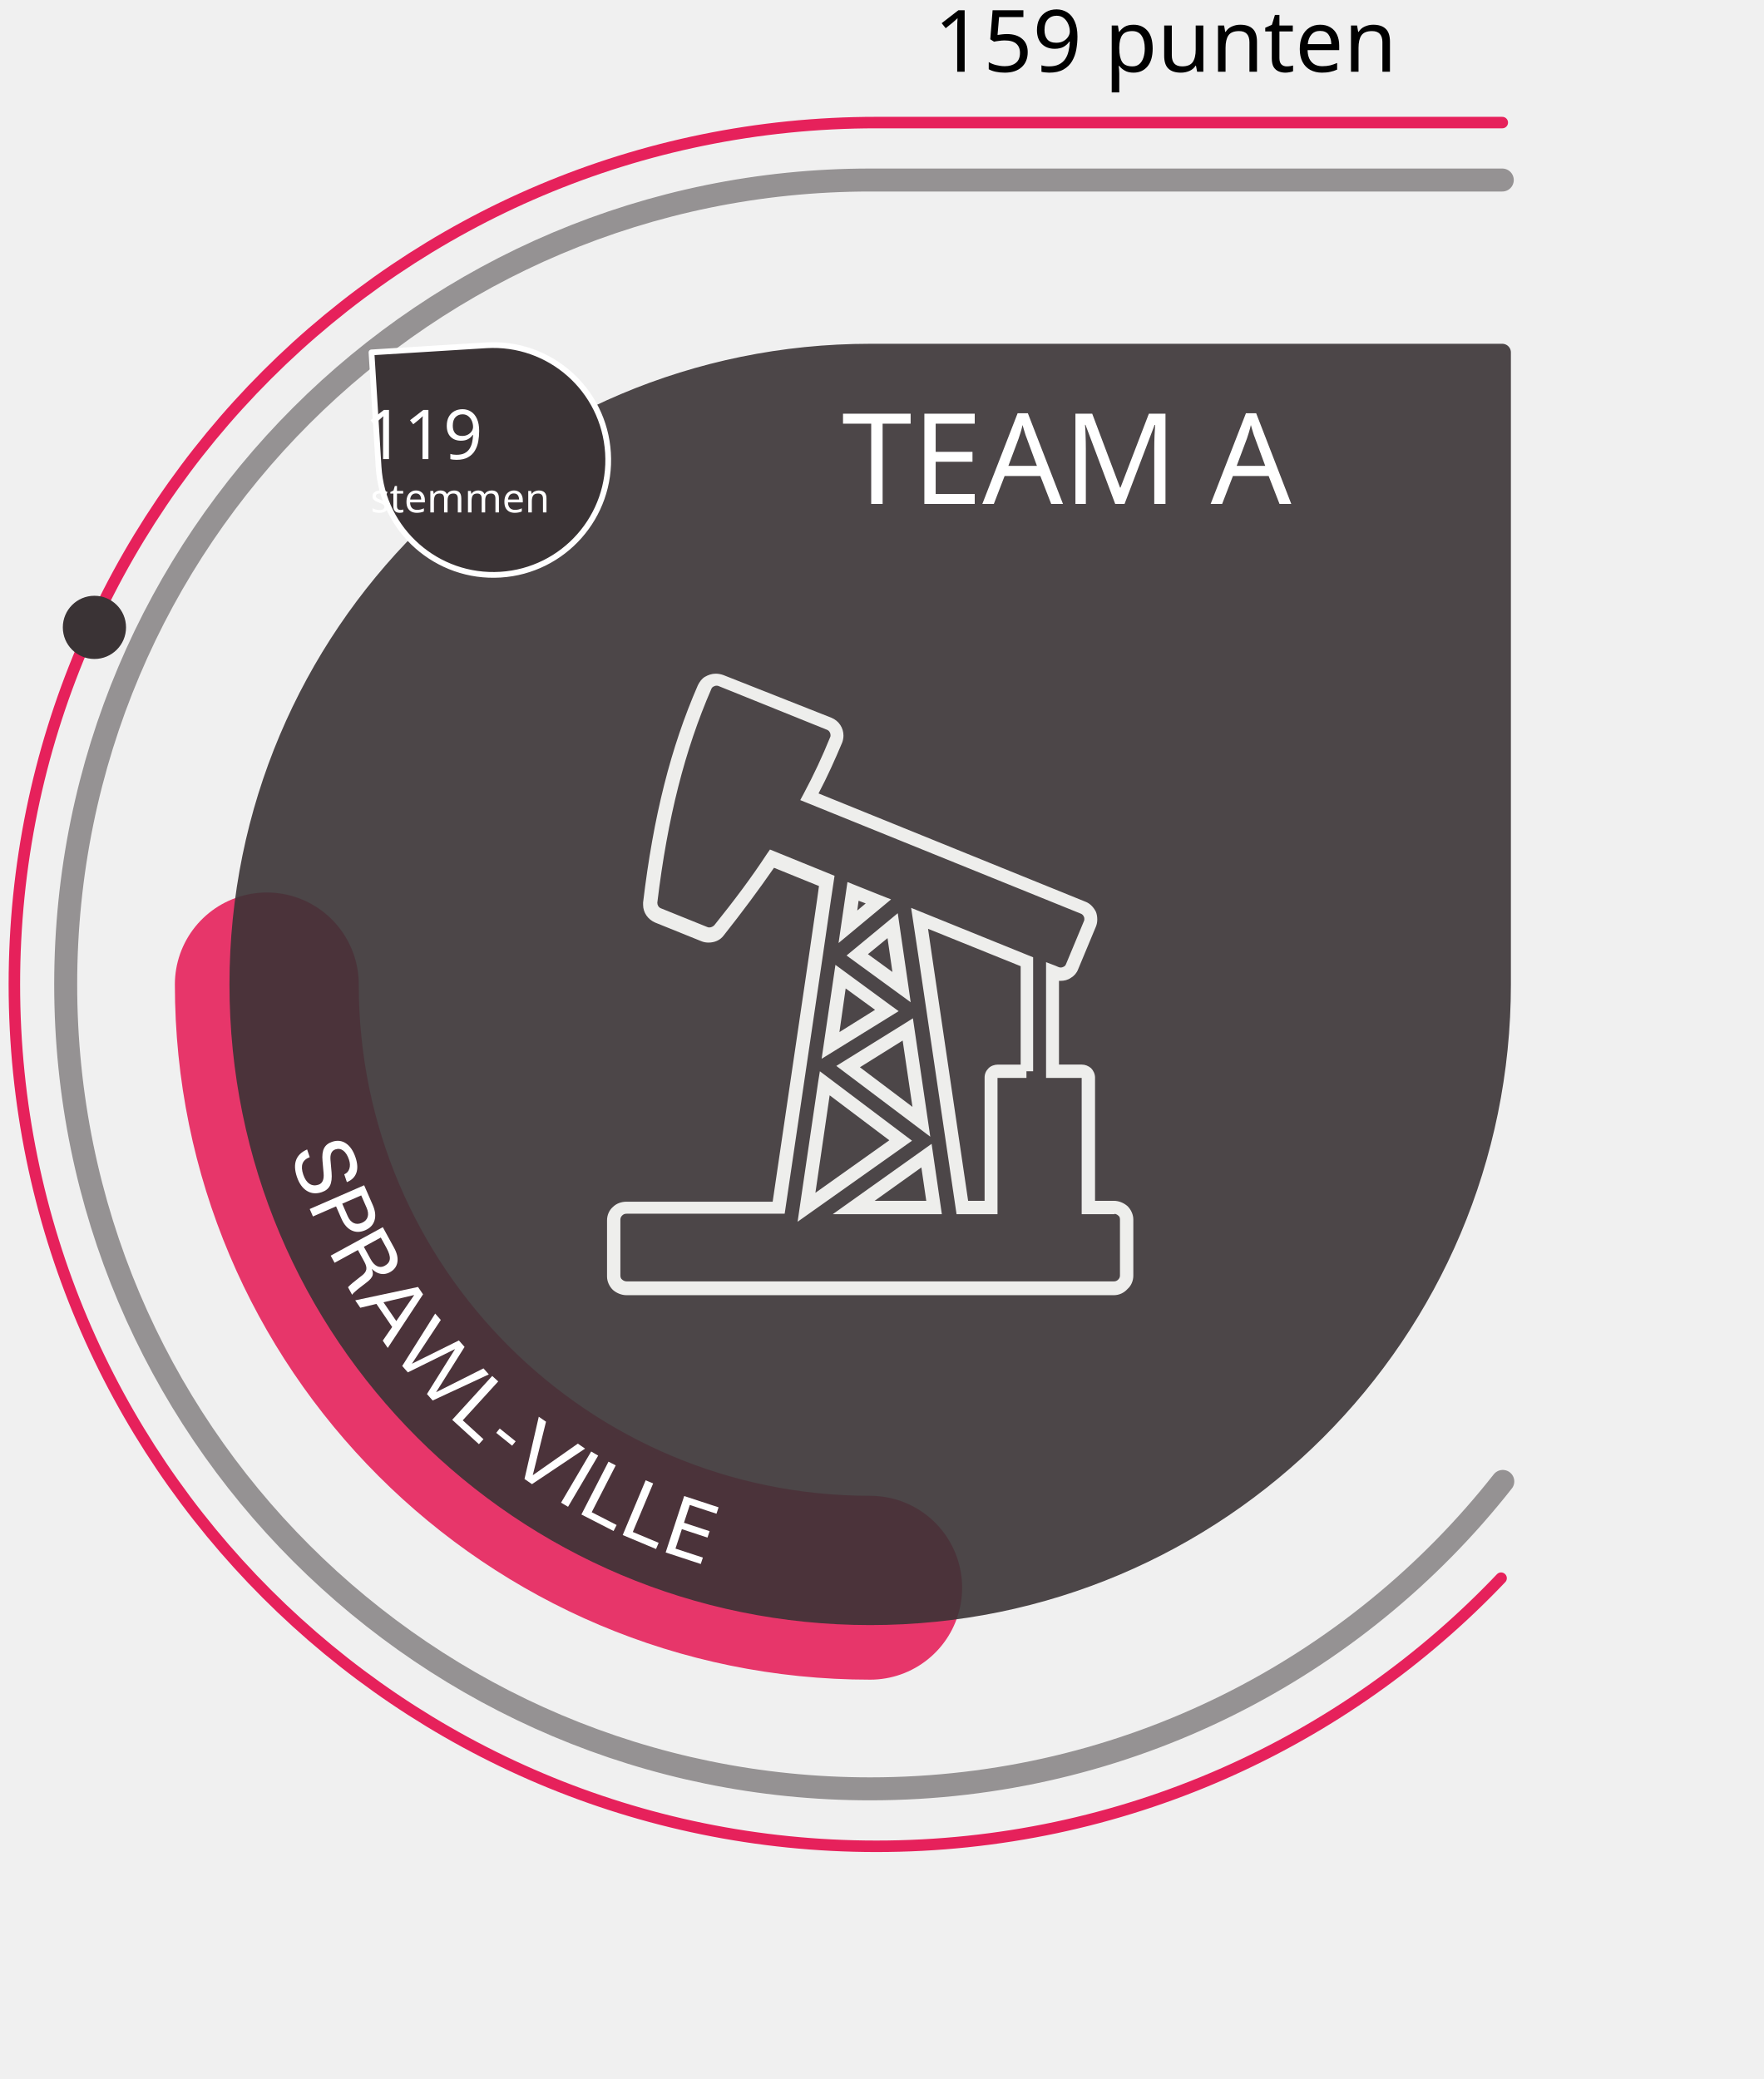
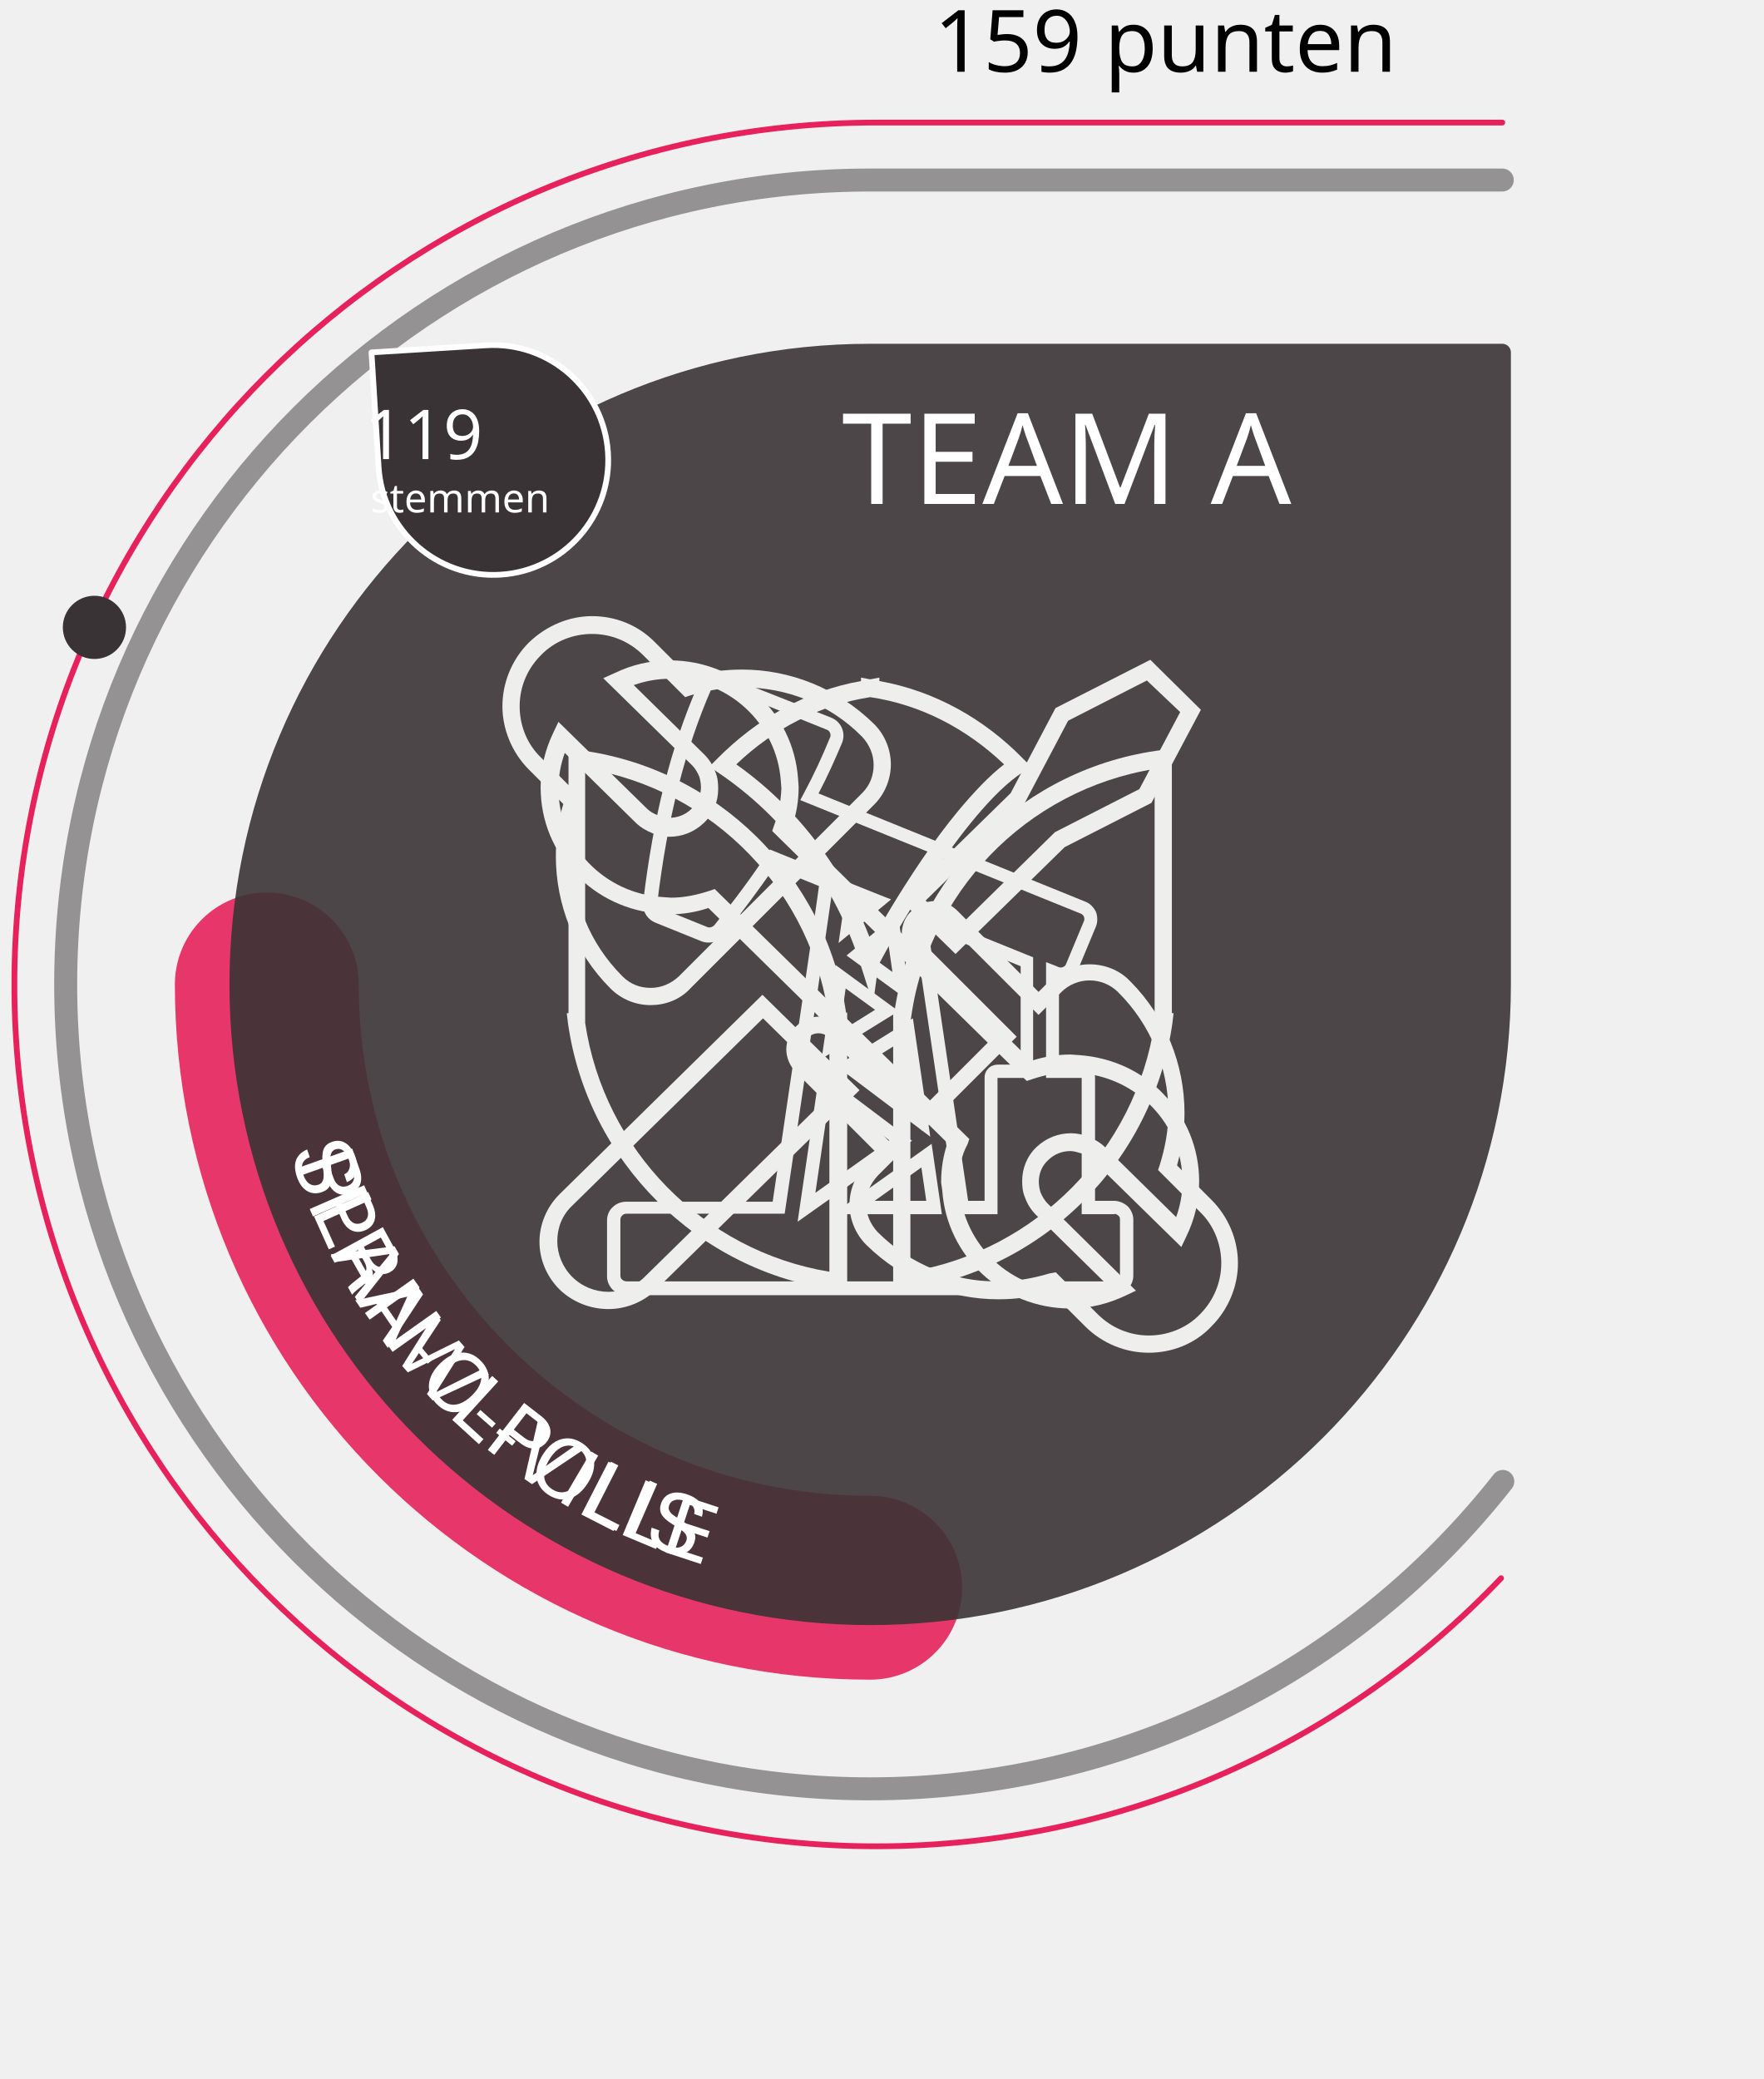
<svg xmlns="http://www.w3.org/2000/svg" version="1.1" width="306.932" height="361.833" viewBox="0 0 306.932 361.833" id="svg2">
-   <defs id="defs4" />
+   <defs id="defs4">
+     <path d="m 135,742.362 c 0,57.99 47.01,105 105,105" id="path3772-4" style="opacity:0.9;color:#000000;fill:none;stroke:#e6215b;stroke-width:32;stroke-linecap:round;stroke-linejoin:round;stroke-miterlimit:4;stroke-opacity:1;stroke-dasharray:none;marker:none;visibility:visible;display:inline;overflow:visible;enable-background:accumulate" />
+   </defs>
  <g transform="translate(-88.56777,-571.0296)" id="layer1">
    <path d="m 350,602.362 c -46.667,0 -63.333,-2e-5 -110,-2e-5 C 162.68,602.362 100,665.042 100,742.362 c 0,77.32 62.68,140 140,140 44.671,0 84.456,-20.922 110.089,-53.501" id="path4146" style="opacity:0.5;color:#000000;fill:none;stroke:#3a3335;stroke-width:4;stroke-linecap:round;stroke-linejoin:round;stroke-miterlimit:4;stroke-opacity:1;stroke-dasharray:none;marker:none;visibility:visible;display:inline;overflow:visible;enable-background:accumulate" />
-     <path d="m 349.793,845.701 c -27.328,28.743 -65.934,46.661 -108.725,46.661 -82.843,0 -150,-67.157 -150,-150 0,-82.843 67.157,-150 150,-150 L 350,592.362" id="path4148" style="color:#000000;fill:#000000;fill-opacity:0;stroke:#e6215b;stroke-width:2;stroke-linecap:round;stroke-linejoin:round;stroke-miterlimit:4;stroke-opacity:1;stroke-dasharray:none;marker:none;visibility:visible;display:inline;overflow:visible;enable-background:accumulate" />
+     <path d="m 349.793,845.701 c -27.328,28.743 -65.934,46.661 -108.725,46.661 -82.843,0 -150,-67.157 -150,-150 0,-82.843 67.157,-150 150,-150 L 350,592.362" id="path4148" style="color:#000000;fill:#000000;fill-opacity:0;stroke:#e6215b;stroke-width:1;stroke-linecap:round;stroke-linejoin:round;stroke-miterlimit:4;stroke-opacity:1;stroke-dasharray:none;marker:none;visibility:visible;display:inline;overflow:visible;enable-background:accumulate" />
    <path d="m 135,742.362 c 0,57.99 47.01,105 105,105" id="path3772" style="opacity:0.9;color:#000000;fill:none;stroke:#e6215b;stroke-width:32;stroke-linecap:round;stroke-linejoin:round;stroke-miterlimit:4;stroke-opacity:1;stroke-dasharray:none;marker:none;visibility:visible;display:inline;overflow:visible;enable-background:accumulate" />
    <path d="m 350,742.362 c 0,60.751 -49.249,110 -110,110 -60.751,0 -110,-49.249 -110,-110 0,-60.751 49.249,-110 110,-110 32.379,0 80,0 110,0 0,30 0,81.628 0,110 z" id="path4143" style="opacity:0.9;color:#000000;fill:#3a3335;fill-opacity:1;fill-rule:nonzero;stroke:#3a3335;stroke-width:3;stroke-linecap:round;stroke-linejoin:round;stroke-miterlimit:4;stroke-opacity:1;stroke-dasharray:none;marker:none;visibility:visible;display:inline;overflow:visible;enable-background:accumulate" />
    <text x="341.907" y="658.732" id="text2994" xml:space="preserve" style="font-size:22px;font-style:normal;font-variant:normal;font-weight:normal;font-stretch:normal;text-indent:0;text-align:end;text-decoration:none;line-height:125%;letter-spacing:0px;word-spacing:0px;text-transform:none;direction:ltr;block-progression:tb;writing-mode:lr-tb;text-anchor:end;baseline-shift:baseline;color:#000000;fill:#ffffff;fill-opacity:1;fill-rule:nonzero;stroke:none;visibility:visible;display:inline;overflow:visible;enable-background:accumulate;font-family:Univers;-inkscape-font-specification:Univers">
      <tspan x="341.907" y="658.732" id="tspan2996">TEAM A</tspan>
    </text>
    <path d="m 265.438,1.487 a 5,5 0 1 1 -10,0 5,5 0 1 1 10,0 z" transform="translate(-155.4375,678.732)" id="path3766" style="color:#000000;fill:#3a3335;fill-opacity:1;fill-rule:nonzero;stroke:#3a3335;stroke-width:1;stroke-linecap:round;stroke-linejoin:round;stroke-miterlimit:4;stroke-opacity:1;stroke-dasharray:none;marker:none;visibility:visible;display:inline;overflow:visible;enable-background:accumulate" />
    <text x="351.166" y="583.518" id="text3768" xml:space="preserve" style="font-size:15px;font-style:normal;font-variant:normal;font-weight:normal;font-stretch:normal;text-indent:0;text-align:end;text-decoration:none;line-height:125%;letter-spacing:0px;word-spacing:0px;text-transform:none;direction:ltr;block-progression:tb;writing-mode:lr-tb;text-anchor:end;baseline-shift:baseline;color:#000000;fill:#000000;fill-opacity:1;fill-rule:nonzero;stroke:none;visibility:visible;display:inline;overflow:visible;enable-background:accumulate;font-family:Univers;-inkscape-font-specification:Univers">
      <tspan x="351.166" y="583.518" id="tspan3770">159 punten</tspan>
    </text>
    <g id="text3774" style="font-size:15px;font-style:normal;font-variant:normal;font-weight:normal;font-stretch:normal;text-indent:0;text-align:center;text-decoration:none;line-height:125%;letter-spacing:0px;word-spacing:0px;text-transform:none;direction:ltr;block-progression:tb;writing-mode:lr-tb;text-anchor:middle;baseline-shift:baseline;color:#000000;fill:#ffffff;fill-opacity:1;fill-rule:nonzero;stroke:none;visibility:visible;display:inline;overflow:visible;enable-background:accumulate;font-family:Univers;-inkscape-font-specification:Univers">
      <path d="m 148.476,775.408 0,0 c 0.44,-0.178 0.736,-0.501 0.888,-0.969 0.152,-0.468 0.131,-0.994 -0.064,-1.577 -0.246,-0.736 -0.576,-1.261 -0.989,-1.573 -0.413,-0.312 -0.872,-0.384 -1.377,-0.215 -0.333,0.112 -0.569,0.322 -0.708,0.631 -0.14,0.304 -0.188,0.714 -0.145,1.23 l 0.187,2.131 c 0.084,0.991 -0.007,1.758 -0.273,2.3 -0.268,0.538 -0.747,0.922 -1.437,1.153 -0.963,0.322 -1.828,0.245 -2.595,-0.233 -0.767,-0.477 -1.345,-1.297 -1.734,-2.459 -0.382,-1.144 -0.425,-2.113 -0.127,-2.908 0.298,-0.795 0.936,-1.407 1.915,-1.837 l 0,0 0.451,1.348 0,0 c -0.645,0.241 -1.06,0.609 -1.245,1.104 -0.185,0.494 -0.146,1.135 0.118,1.922 0.254,0.759 0.612,1.292 1.075,1.598 0.463,0.306 0.99,0.36 1.583,0.162 0.343,-0.115 0.587,-0.338 0.734,-0.67 0.148,-0.327 0.197,-0.774 0.147,-1.339 l -0.187,-2.131 c -0.086,-0.95 0.005,-1.685 0.273,-2.208 0.264,-0.521 0.736,-0.895 1.416,-1.122 0.884,-0.296 1.686,-0.201 2.404,0.285 0.718,0.486 1.27,1.303 1.654,2.451 0.352,1.051 0.399,1.943 0.142,2.675 -0.257,0.732 -0.807,1.27 -1.65,1.614 l 0,0 z" id="path3785" />
      <path d="m 142.465,781.45 9.471,-4.135 0,0 0.281,0.644 0,0 1.222,2.799 c 0.436,0.998 0.538,1.886 0.307,2.663 -0.231,0.777 -0.767,1.35 -1.608,1.717 -0.859,0.375 -1.657,0.385 -2.393,0.03 -0.736,-0.355 -1.322,-1.032 -1.757,-2.03 l -0.938,-2.148 0,0 -4.021,1.755 0,0 -0.281,-0.644 -0.284,-0.651 z m 5.66,-0.929 0,0 0.938,2.148 c 0.264,0.604 0.614,1.009 1.05,1.216 0.436,0.206 0.919,0.194 1.447,-0.036 0.519,-0.227 0.849,-0.569 0.99,-1.028 0.141,-0.458 0.079,-0.99 -0.184,-1.594 l -0.938,-2.148 0,0 z" id="path3787" />
      <path d="m 146.118,789.567 9.068,-4.957 0,0 0.337,0.617 0,0 1.637,2.995 c 0.501,0.917 0.688,1.75 0.56,2.498 -0.128,0.749 -0.554,1.321 -1.278,1.717 -0.741,0.405 -1.475,0.442 -2.202,0.11 -0.347,-0.156 -0.674,-0.388 -0.983,-0.698 l 0,0 c 0.175,0.433 0.233,0.788 0.173,1.065 -0.079,0.405 -0.441,0.848 -1.085,1.328 -0.506,0.377 -0.929,0.703 -1.269,0.977 l -0.36,0.289 c -0.248,0.208 -0.437,0.377 -0.567,0.506 -0.13,0.129 -0.231,0.25 -0.303,0.362 l -0.358,-0.656 -0.362,-0.662 c 0.2,-0.215 0.454,-0.453 0.762,-0.713 0.308,-0.26 0.739,-0.603 1.291,-1.027 l 0.348,-0.265 c 0.459,-0.351 0.721,-0.709 0.787,-1.073 0.065,-0.364 -0.048,-0.814 -0.341,-1.349 l -1.117,-2.044 0,0 -4.062,2.22 0,0 -0.337,-0.617 -0.341,-0.623 z m 5.768,-1.542 0,0 1.18,2.159 c 0.333,0.608 0.712,1.013 1.139,1.214 0.427,0.201 0.863,0.179 1.309,-0.064 0.544,-0.297 0.842,-0.69 0.893,-1.177 0.051,-0.487 -0.139,-1.125 -0.57,-1.913 l -1.001,-1.832 0,0 z" id="path3789" />
      <path d="m 150.386,797.343 10.926,-2.327 0.438,0.641 0.438,0.641 -6.142,9.33 0,0 -0.434,-0.635 -0.434,-0.635 0,0 1.639,-2.379 0,0 -2.743,-4.016 0,0 -2.804,0.673 0,0 -0.442,-0.647 -0.442,-0.647 z m 10.267,-0.928 -5.355,1.263 0,0 2.235,3.272 0,0 3.12,-4.535 0,0 z" id="path3791" />
      <path d="m 158.563,808.767 5.737,-9.12 0,0 0.489,0.555 0.489,0.555 0,0 -5.036,7.623 0,0 0,0 8.179,-4.057 0.494,0.56 0.499,0.566 -4.959,7.887 0,0 0,0 8.253,-4.151 0,0 0.46,0.522 0.465,0.527 0,0 -9.772,4.543 -0.494,-0.56 -0.499,-0.566 4.893,-7.829 0,0 0,0 -8.216,4.06 -0.489,-0.555 z" id="path3793" />
      <path d="m 167.263,818.136 0,0 6.965,-7.635 0,0 0.519,0.474 0.525,0.479 0,0 -6.175,6.769 0,0 3.604,3.287 0,0 -0.395,0.433 -0.395,0.433 0,0 z" id="path3795" />
      <path d="m 175.53,819.649 2.773,2.232 -0.611,0.759 -2.773,-2.232 z" id="path3797" />
      <path d="m 182.328,817.599 0,0 0.627,0.432 0.633,0.436 0,0 -2.306,9.315 0,0 0,0 7.844,-5.501 0,0 0.627,0.432 0.633,0.436 0,0 -9.24,6.185 -0.651,-0.449 -0.651,-0.449 z" id="path3799" />
      <path d="m 186.206,832.557 5.242,-8.906 0,0 0.606,0.357 0.612,0.36 0,0 -5.242,8.906 0,0 -0.606,-0.357 -0.612,-0.36 z" id="path3801" />
      <path d="m 189.746,834.617 0,0 4.716,-9.196 0,0 0.626,0.321 0.632,0.324 0,0 -4.181,8.153 0,0 4.34,2.226 0,0 -0.267,0.521 -0.267,0.521 0,0 z" id="path3803" />
      <path d="m 196.934,838.191 0,0 3.996,-9.531 0,0 0.648,0.272 0.655,0.275 0,0 -3.543,8.45 0,0 4.498,1.886 0,0 -0.227,0.54 -0.227,0.54 0,0 z" id="path3805" />
      <path d="m 204.409,841.221 0,0 3.225,-9.818 0,0 5.984,1.966 0,0 -0.183,0.557 -0.183,0.557 0,0 -4.641,-1.525 0,0 -1.017,3.096 0,0 4.46,1.465 -0.183,0.557 -0.183,0.557 0,0 -4.46,-1.465 0,0 -1.111,3.382 0,0 4.767,1.566 0,0 -0.183,0.557 -0.183,0.557 0,0 z" id="path3807" />
    </g>
    <g transform="translate(8.214286,5)" id="g3835">
      <path d="m 164.962,626.125 c 11.025,-0.683 20.516,7.7 21.199,18.724 0.683,11.025 -7.7,20.516 -18.724,21.199 -11.025,0.683 -20.516,-7.7 -21.199,-18.724 -0.364,-5.876 -0.9,-14.518 -1.237,-19.962 5.444,-0.337 14.813,-0.918 19.962,-1.237 z" id="path4143-1" style="color:#000000;fill:#3a3335;fill-opacity:1;fill-rule:nonzero;stroke:#ffffff;stroke-width:1;stroke-linecap:round;stroke-linejoin:round;stroke-miterlimit:4;stroke-opacity:1;stroke-dasharray:none;marker:none;visibility:visible;display:inline;overflow:visible;enable-background:accumulate" />
      <text x="165" y="645.934" id="text3827" xml:space="preserve" style="font-size:12px;font-style:normal;font-variant:normal;font-weight:normal;font-stretch:normal;text-indent:0;text-align:center;text-decoration:none;line-height:125%;letter-spacing:0px;word-spacing:0px;text-transform:none;direction:ltr;block-progression:tb;writing-mode:lr-tb;text-anchor:middle;baseline-shift:baseline;color:#000000;fill:#ffffff;fill-opacity:1;fill-rule:nonzero;stroke:none;visibility:visible;display:inline;overflow:visible;enable-background:accumulate;font-family:Univers;-inkscape-font-specification:Univers">
        <tspan x="165" y="645.934" id="tspan3829">119</tspan>
      </text>
      <text x="166.786" y="655.219" id="text3831" xml:space="preserve" style="font-size:7px;font-style:normal;font-variant:normal;font-weight:normal;font-stretch:normal;text-indent:0;text-align:center;text-decoration:none;line-height:125%;letter-spacing:0px;word-spacing:0px;text-transform:none;direction:ltr;block-progression:tb;writing-mode:lr-tb;text-anchor:middle;baseline-shift:baseline;color:#000000;fill:#ffffff;fill-opacity:1;fill-rule:nonzero;stroke:none;visibility:visible;display:inline;overflow:visible;enable-background:accumulate;font-family:Univers;-inkscape-font-specification:Univers">
        <tspan x="166.786" y="655.219" id="tspan3833">stemmen</tspan>
      </text>
    </g>
    <path d="m 282.385,796.448 0,0 h -84.77 c -0.93,0 -1.782,-0.387 -2.402,-0.93 -0.62,-0.62 -1.007,-1.472 -1.007,-2.325 v -9.763 c 0,-0.93 0.387,-1.782 1.007,-2.325 0.62,-0.62 1.472,-0.93 2.402,-0.93 0,0 0,0 0,0 h 11.236 14.18 l 6.354,-43.083 1.395,-9.608 0.31,-2.247 -7.826,-3.177 c -2.635,3.797 -5.502,7.671 -8.756,11.778 -0.62,0.852 -1.627,1.24 -2.635,1.24 -0.465,0 -0.852,-0.077 -1.24,-0.232 l -8.059,-3.254 c -1.24,-0.542 -2.092,-1.705 -2.092,-3.099 0,-0.155 0,-0.232 0,-0.387 1.782,-14.955 4.804,-26.965 9.531,-37.814 0.31,-0.62 0.697,-1.162 1.24,-1.472 0.542,-0.31 1.162,-0.542 1.86,-0.542 0.465,0 0.852,0.077 1.317,0.232 l 18.829,7.439 c 1.317,0.542 2.092,1.782 2.092,3.099 0,0.387 -0.077,0.852 -0.232,1.24 -1.24,2.945 -2.557,5.889 -4.107,8.833 l 46.415,18.829 c 0.852,0.31 1.472,1.007 1.86,1.782 0.155,0.387 0.232,0.852 0.232,1.317 0,0.465 -0.077,0.852 -0.232,1.24 l -3.099,7.439 c -0.232,0.62 -0.697,1.162 -1.24,1.472 -0.542,0.387 -1.162,0.542 -1.86,0.542 -0.077,0 -0.155,0 -0.232,0 v 14.568 h 3.952 c 0.62,0 1.162,0.232 1.627,0.62 0.387,0.387 0.697,1.007 0.697,1.627 v 21.464 h 3.409 v 1.162 1.162 h -5.734 v -23.711 h -6.199 v -20.147 l 1.627,0.62 0.542,0.232 c 0.155,0.077 0.31,0.077 0.387,0.077 0,0 0,0 0,0 0.232,0 0.387,-0.077 0.542,-0.155 0.155,-0.077 0.31,-0.232 0.387,-0.465 l 3.099,-7.439 c 0.077,-0.155 0.077,-0.232 0.077,-0.387 0,-0.155 0,-0.232 -0.077,-0.387 -0.077,-0.232 -0.31,-0.465 -0.542,-0.542 l -48.817,-19.759 0.62,-1.162 c 1.705,-3.177 3.254,-6.509 4.572,-9.763 0.077,-0.155 0.077,-0.232 0.077,-0.387 0,-0.387 -0.232,-0.775 -0.62,-0.93 l -18.829,-7.594 c -0.155,-0.077 -0.232,-0.077 -0.387,-0.077 -0.232,0 -0.387,0.077 -0.542,0.155 -0.155,0.077 -0.31,0.232 -0.387,0.465 -4.572,10.538 -7.594,22.316 -9.376,37.116 l 0,0.077 c 0,0.387 0.232,0.775 0.62,0.93 l 8.059,3.254 c 0.155,0.077 0.232,0.077 0.387,0.077 0.31,0 0.62,-0.155 0.852,-0.387 3.487,-4.339 6.509,-8.369 9.143,-12.398 l 0.542,-0.775 11.236,4.572 -0.62,4.107 -1.395,9.608 -6.664,45.097 H 208.928 197.615 c -0.31,0 -0.542,0.077 -0.775,0.31 -0.155,0.155 -0.31,0.387 -0.31,0.697 v 9.763 c 0,0.232 0.077,0.542 0.31,0.697 0.155,0.155 0.465,0.31 0.775,0.31 h 84.77 c 0.31,0 0.542,-0.077 0.775,-0.31 0.155,-0.155 0.31,-0.387 0.31,-0.697 v -9.763 c 0,-0.31 -0.077,-0.542 -0.31,-0.697 -0.155,-0.155 -0.465,-0.31 -0.775,-0.31 v -1.085 -1.162 c 0.93,0 1.782,0.387 2.402,0.93 0.62,0.62 1.007,1.472 1.007,2.325 v 9.763 c 0,0.93 -0.387,1.782 -1.007,2.325 -0.62,0.697 -1.472,1.085 -2.402,1.085 m -55.016,-12.785 3.564,-24.253 0.31,-1.937 16.04,12.088 -19.914,14.103 m 5.579,-22.006 -2.48,16.97 12.863,-9.143 -10.383,-7.826 m 29.212,20.689 h -7.129 l -6.664,-45.097 -1.24,-8.214 21.231,8.601 v 19.837 h -1.162 v -1.162 1.162 1.162 h -5.037 v 23.711 m -12.088,-49.669 0.62,4.262 6.354,43.083 h 2.867 v -21.464 c 0,-0.62 0.232,-1.162 0.697,-1.627 0.387,-0.387 1.007,-0.62 1.627,-0.62 h 0 3.952 v -17.125 l -16.117,-6.509 m 17.202,23.633 0,0 m -14.8,26.036 h -15.342 v -1.162 l 0.697,0.93 -0.697,-0.93 v 1.162 h -3.642 l 17.202,-12.243 1.782,12.243 m -11.7,-2.325 h 8.988 l -0.852,-5.812 -8.136,5.812 m 9.686,-11.158 -16.35,-12.32 11.855,-7.361 1.472,-0.93 3.022,20.611 m -4.804,-16.737 -7.439,4.649 9.143,6.896 -1.705,-11.546 m 21.619,5.347 0,0 m -35.721,-2.17 2.402,-16.35 9.608,7.051 -0.697,0.93 0.697,-0.93 1.395,1.007 -13.405,8.291 m 4.184,-12.243 -1.085,7.594 6.199,-3.874 -5.114,-3.719 m 11.313,2.402 -11.158,-8.136 8.911,-7.361 1.86,12.785 -1.162,0.155 0.697,-0.93 -0.697,0.93 1.162,-0.155 0.387,2.712 m -4.029,-11.158 -3.409,2.79 4.262,3.099 -0.852,-5.889 m -8.524,0.852 1.55,-10.616 5.811,2.325 -0.465,1.085 0.465,-1.085 1.782,0.697 -9.143,7.594 m 3.487,-7.361 -0.232,1.705 1.472,-1.24 -1.24,-0.465" id="path401" style="fill:#eeeeec" />
+     <g transform="translate(0.1447505,-0.1564466)" id="text3774-0" style="font-size:15px;font-style:normal;font-variant:normal;font-weight:normal;font-stretch:normal;text-indent:0;text-align:center;text-decoration:none;line-height:125%;letter-spacing:0px;word-spacing:0px;text-transform:none;direction:ltr;block-progression:tb;writing-mode:lr-tb;text-anchor:middle;baseline-shift:baseline;color:#000000;fill:#ffffff;fill-opacity:1;fill-rule:nonzero;stroke:none;visibility:visible;display:inline;overflow:visible;enable-background:accumulate;font-family:Univers;-inkscape-font-specification:Univers">
+       <path d="m 139.978,774.559 9.738,-3.46 0,0 0.235,0.663 0,0 1.023,2.878 c 0.365,1.026 0.405,1.919 0.12,2.678 -0.285,0.759 -0.86,1.293 -1.724,1.6 -0.883,0.314 -1.68,0.268 -2.389,-0.138 -0.709,-0.406 -1.246,-1.122 -1.611,-2.148 l -0.785,-2.208 0,0 -4.134,1.469 0,0 -0.235,-0.663 -0.238,-0.669 z m 5.712,-0.529 0,0 0.785,2.208 c 0.221,0.621 0.541,1.05 0.962,1.286 0.421,0.236 0.903,0.258 1.446,0.065 0.534,-0.19 0.887,-0.508 1.06,-0.956 0.173,-0.447 0.149,-0.982 -0.072,-1.603 l -0.785,-2.208 0,0 z" id="path4101" />
+       <path d="m 143.069,782.889 0,0 9.427,-4.236 0,0 0.288,0.641 0.291,0.648 0,0 -8.358,3.755 0,0 1.999,4.449 0,0 -0.534,0.24 -0.534,0.24 0,0 z" id="path4103" />
+       <path d="m 146.004,789.48 11.085,-1.384 0.381,0.676 0.381,0.676 -6.918,8.771 0,0 -0.378,-0.67 -0.378,-0.67 0,0 1.837,-2.23 0,0 -2.389,-4.236 0,0 -2.851,0.431 0,0 -0.385,-0.683 -0.385,-0.683 z m 10.309,-0.046 -5.443,0.8 0,0 1.947,3.451 0,0 3.497,-4.251 0,0 z" id="path4105" />
+       <path d="m 152.747,800.857 0,0 -0.407,-0.573 -0.407,-0.573 0,0 8.426,-5.984 0,0 0.53,0.746 0.534,0.752 0,0 -4.142,9.132 0,0 0,0 7.064,-5.017 0,0 0.407,0.573 0.407,0.573 0,0 -8.426,5.984 -0.547,-0.77 -0.551,-0.776 4.098,-9.029 0,0 0,0 z" id="path4107" />
+       <path d="m 161.348,805.161 2.272,2.74 -0.75,0.622 -2.272,-2.74 z" id="path4109" />
+       <path d="m 164.399,815.524 c -1.002,-1.035 -1.443,-2.183 -1.323,-3.445 0.12,-1.262 0.789,-2.482 2.005,-3.661 1.189,-1.152 2.408,-1.76 3.657,-1.825 1.249,-0.065 2.375,0.42 3.377,1.454 1.009,1.042 1.461,2.185 1.355,3.43 -0.106,1.245 -0.753,2.443 -1.942,3.595 -1.217,1.179 -2.457,1.809 -3.72,1.891 -1.263,0.082 -2.4,-0.398 -3.409,-1.439 z m 0.842,-0.815 c 0.714,0.736 1.531,1.049 2.453,0.937 0.922,-0.111 1.869,-0.638 2.84,-1.579 0.947,-0.917 1.485,-1.83 1.615,-2.738 0.13,-0.908 -0.162,-1.73 -0.875,-2.466 -0.71,-0.733 -1.521,-1.049 -2.432,-0.947 -0.911,0.101 -1.841,0.611 -2.787,1.528 -0.971,0.941 -1.527,1.871 -1.668,2.789 -0.141,0.918 0.144,1.744 0.854,2.476 z" id="path4111" />
+       <path d="m 172.021,816.579 2.667,2.358 -0.645,0.73 -2.667,-2.358 z" id="path4113" />
+       <path d="m 173.315,823.533 6.324,-8.174 0,0 0.556,0.43 0,0 2.416,1.869 c 0.861,0.666 1.377,1.396 1.548,2.188 0.171,0.793 -0.025,1.552 -0.586,2.278 -0.574,0.742 -1.269,1.133 -2.085,1.175 -0.816,0.042 -1.655,-0.271 -2.516,-0.937 l -1.854,-1.434 0,0 -2.684,3.47 0,0 -0.556,-0.43 -0.562,-0.435 z m 4.52,-3.532 0,0 1.854,1.434 c 0.521,0.403 1.023,0.591 1.505,0.562 0.482,-0.028 0.899,-0.271 1.252,-0.726 0.347,-0.448 0.472,-0.907 0.375,-1.377 -0.097,-0.47 -0.405,-0.906 -0.927,-1.31 l -1.854,-1.434 0,0 z" id="path4115" />
+       <path d="m 183.92,831.39 c -1.218,-0.768 -1.918,-1.78 -2.1,-3.034 -0.182,-1.255 0.179,-2.598 1.083,-4.032 0.883,-1.4 1.924,-2.279 3.122,-2.638 1.199,-0.358 2.407,-0.153 3.626,0.615 1.227,0.773 1.936,1.778 2.127,3.012 0.191,1.235 -0.155,2.552 -1.037,3.952 -0.904,1.433 -1.96,2.339 -3.168,2.717 -1.208,0.378 -2.426,0.181 -3.652,-0.593 z m 0.625,-0.991 c 0.867,0.547 1.736,0.657 2.605,0.331 0.87,-0.326 1.665,-1.061 2.386,-2.206 0.703,-1.115 1.011,-2.129 0.922,-3.042 -0.088,-0.913 -0.566,-1.643 -1.433,-2.19 -0.863,-0.544 -1.726,-0.659 -2.587,-0.346 -0.862,0.314 -1.644,1.028 -2.347,2.144 -0.721,1.144 -1.042,2.179 -0.961,3.104 0.08,0.925 0.552,1.66 1.416,2.204 z" id="path4117" />
+       <path d="m 190.08,834.799 0,0 4.682,-9.213 0,0 0.627,0.319 0.633,0.322 0,0 -4.151,8.168 0,0 4.348,2.21 0,0 -0.265,0.522 -0.265,0.522 0,0 z" id="path4119" />
+       <path d="m 197.355,838.344 4.138,-9.47 0,0 0.644,0.282 0.651,0.284 0,0 -4.138,9.47 0,0 -0.644,-0.282 -0.651,-0.284 z" id="path4121" />
+       <path d="m 209.224,834.674 0,0 c 0.133,-0.456 0.063,-0.888 -0.21,-1.298 -0.273,-0.41 -0.699,-0.719 -1.278,-0.927 -0.731,-0.263 -1.346,-0.329 -1.848,-0.198 -0.501,0.131 -0.842,0.447 -1.022,0.948 -0.119,0.331 -0.1,0.646 0.056,0.947 0.152,0.299 0.444,0.591 0.876,0.876 l 1.789,1.173 c 0.83,0.548 1.376,1.095 1.636,1.64 0.256,0.544 0.261,1.158 0.014,1.842 -0.344,0.956 -0.941,1.587 -1.791,1.893 -0.85,0.306 -1.851,0.252 -3.004,-0.163 -1.135,-0.408 -1.922,-0.976 -2.361,-1.702 -0.439,-0.726 -0.524,-1.607 -0.256,-2.641 l 0,0 1.337,0.481 0,0 c -0.21,0.656 -0.179,1.21 0.095,1.661 0.273,0.451 0.801,0.818 1.582,1.099 0.753,0.271 1.394,0.32 1.921,0.146 0.527,-0.174 0.896,-0.554 1.108,-1.143 0.122,-0.34 0.099,-0.67 -0.071,-0.991 -0.165,-0.319 -0.485,-0.634 -0.96,-0.945 l -1.789,-1.173 c -0.798,-0.521 -1.32,-1.048 -1.563,-1.582 -0.245,-0.529 -0.247,-1.132 -0.003,-1.807 0.316,-0.878 0.887,-1.448 1.713,-1.711 0.826,-0.263 1.809,-0.189 2.949,0.221 1.043,0.375 1.772,0.891 2.187,1.546 0.415,0.655 0.497,1.42 0.244,2.295 l 0,0 z" id="path4123" />
+     </g>
+     <g transform="translate(-498.8,45.8622)" id="g4354" style="fill:#eeeeec">
+       <path d="m 739.3,699.9 -2.1,-6.6 c -4.4,-14.1 -13.3,-25.9 -24.9,-33.7 l -1.5,-1 1.3,-1.3 c 6.9,-7 15.5,-11.9 25.1,-13.6 v -0.6 l 1.6,0.3 1.6,-0.3 v 0.6 c 9.6,1.7 18.3,6.6 25.1,13.6 l 1.3,1.3 -1.5,1 c -2.6,1.7 -5.3,4.4 -8,7.6 -2.7,3.2 -5.3,6.8 -7.7,10.3 -4.7,7 -8.3,13.6 -9.3,15.5 -0.1,0.1 -0.1,0.2 -0.1,0.3 l -0.9,6.6 m -0.6,-7 0,0 1.4,-0.4 -1.4,0.4 m -23.2,-34.7 c 10.6,7.5 18.8,18.3 23.5,30.9 0.9,-1.5 2,-3.6 3.4,-5.9 3.1,-5.1 7.3,-11.6 11.8,-17 2.6,-3.1 5.2,-5.9 7.9,-8 -6.5,-6.2 -14.5,-10.4 -23.3,-11.7 l 0,0 0,0 c -8.9,1.4 -16.8,5.5 -23.3,11.7" id="path395" style="fill:#eeeeec" />
+       <path d="m 734.7,749.9 -1.7,-0.2 c -24.2,-3.2 -43.4,-22.4 -46.8,-46.5 l -0.2,-1.7 h 0.3 v -46 l 1.7,0.2 c 24,3 43.1,21.9 46.6,45.7 h 0.2 v 46.8 1.7 m -1.6,-1.7 0,0 0.2,-1.5 -0.2,1.5 m -44,-45 c 3.3,22.1 20.6,39.7 42.5,43.3 v -43.2 l 0,-0.2 C 729,680.5 711.5,662.5 689.2,658.9 v 44.3" id="path397" style="fill:#eeeeec" />
+       <path d="m 742.8,749.9 v -48.5 h 0.2 c 3.5,-23.9 22.6,-42.7 46.6,-45.7 l 0,0 1.7,-0.2 v 46 h 0.3 l -0.2,1.7 c -3.4,24.2 -22.6,43.3 -46.8,46.5 l -1.8,0.2 m 3,-46.6 v 43.2 c 21.9,-3.7 39.2,-21.2 42.5,-43.3 V 659 c -22.3,3.6 -39.8,21.6 -42.5,44.2 l 0,0.1 m 44,-46.1 0,0" id="path399" style="fill:#eeeeec" />
+     </g>
+     <g transform="translate(11.77864,20.57139)" id="g4149" style="fill:#eeeeec">
+       <path d="m 182.671,778.291 c 0,0 0,0 0,0 -3,0 -6.1,-1.1 -8.5,-3.4 -2.3,-2.3 -3.5,-5.3 -3.5,-8.3 0,-3 1.2,-6 3.5,-8.3 l 0,0 35.3,-34.7 16.9,16.6 -35.4,34.7 c -2.2,2.2 -5.3,3.4 -8.3,3.4 m -6.3,-18 c -1.8,1.7 -2.6,3.9 -2.6,6.2 0,2.2 0.9,4.5 2.6,6.2 1.7,1.7 4,2.6 6.3,2.6 2.3,0 4.6,-0.9 6.3,-2.6 l 33.2,-32.6 -12.6,-12.4 -33.2,32.6" id="path385" style="fill:#eeeeec" />
+       <path d="m 243.071,716.491 -9.5,-9.3 19.1,-18.7 7.8,-14.8 16.5,-8.4 8.8,8.7 -8.6,16.2 -15.1,7.7 -19,18.6 m 33.3,-47.6 -13.7,7 -7.6,14.4 -17.2,16.9 5.2,5.1 17.1,-16.8 0.2,-0.2 14.7,-7.5 7.1,-13.4 -5.8,-5.5 m -14.4,29 0,0" id="path387" style="fill:#eeeeec" />
+       <path d="m 263.071,778.191 0,0 c -11.9,0 -21.5,-9.1 -22.3,-20.5 l -0.2,-1.4 v -0.2 c 0,-2.4 0.4,-4.6 1.1,-6.7 l -41.6,-40.9 c -2.1,0.7 -4.4,1.1 -6.8,1.1 h -0.1 l -1.4,-0.1 c -5.8,-0.4 -11,-2.9 -14.8,-6.9 -3.8,-3.9 -6.1,-9.2 -6.1,-15.1 0,-3.4 0.8,-6.6 2.2,-9.5 l 0.9,-1.9 15.4,15.1 0,0 c 0.5,0.5 1.2,0.9 2,1.2 l 0,0 v 0 c 0.7,0.2 1.3,0.4 1.9,0.4 1.4,0 2.8,-0.5 3.9,-1.6 v 0 c 1,-1 1.6,-2.4 1.6,-3.7 0,-0.6 -0.1,-1.3 -0.3,-1.9 l 0,0 c -0.3,-0.7 -0.7,-1.4 -1.2,-1.9 l -15.5,-15.2 2,-0.9 c 2.9,-1.4 6.1,-2.2 9.6,-2.2 11.8,0 21.5,9.1 22.3,20.6 l 0.1,1.4 v 0.1 c 0,2.4 -0.4,4.6 -1.1,6.7 l 41.6,40.9 c 2.1,-0.7 4.4,-1.1 6.8,-1.1 h 0.1 l 1.4,0.1 c 5.8,0.4 11.1,2.9 14.8,6.9 3.8,3.9 6.1,9.2 6.1,15.1 0,3.4 -0.8,6.6 -2.2,9.5 l -0.9,1.9 -15.4,-15.1 0,0 c -0.5,-0.5 -1.2,-0.9 -2,-1.2 v 0 c -0.7,-0.2 -1.3,-0.4 -1.9,-0.4 -1.4,0 -2.8,0.5 -3.9,1.6 l 0,0 v 0 c -1.1,1 -1.6,2.4 -1.6,3.7 0,0.6 0.1,1.3 0.3,1.9 0.3,0.7 0.7,1.4 1.2,1.9 l 15.4,15.2 -1.9,0.9 c -2.8,1.3 -6,2.2 -9.5,2.2 m -19.4,-22.2 0.1,1.3 v 0 c 0.7,9.9 9,17.8 19.3,17.8 2.2,0 4.3,-0.4 6.3,-1.1 l -12.3,-12.1 c -0.9,-0.9 -1.5,-1.9 -1.9,-3 l 0,0 v 0 c -0.4,-0.9 -0.5,-1.9 -0.5,-2.9 0,-2.1 0.8,-4.3 2.5,-5.9 l 0,0 c 1.7,-1.6 3.8,-2.4 6,-2.4 1,0 2,0.2 3,0.6 v 0 c 1,0.4 2.1,1 3,1.9 l 12.3,12.1 c 0.7,-2 1.1,-4 1.1,-6.2 0,-5 -2,-9.6 -5.3,-13 -3.3,-3.4 -7.8,-5.6 -12.9,-5.9 l 0.1,-1.5 0.1,-1.5 -0.1,1.5 -0.1,1.5 0,0 -1.3,-0.1 c -2.3,0 -4.6,0.5 -6.7,1.2 l -0.9,0.3 -44.3,-43.5 0.3,-0.9 c 0.8,-2.1 1.2,-4.2 1.3,-6.5 l -0.1,-1.3 v 0 c -0.7,-9.9 -9,-17.8 -19.3,-17.8 -2.2,0 -4.3,0.4 -6.3,1.1 l 12.3,12.1 c 0.9,0.9 1.5,1.9 1.9,3 l 0,0 c 0.4,0.9 0.5,1.9 0.5,3 0,2.1 -0.8,4.3 -2.5,5.9 v 0 c -1.7,1.6 -3.8,2.4 -6,2.4 l 0,0 c -1.1,0 -2,-0.2 -2.9,-0.6 l 0,0 c -1,-0.4 -2.1,-1 -3,-1.9 v 0 l -12.3,-12.1 c -0.7,2 -1.1,4 -1.1,6.2 0,5 2,9.6 5.3,13 3.3,3.4 7.8,5.6 12.9,5.9 l 0,0 1.4,0.1 c 2.3,0 4.6,-0.5 6.7,-1.2 l 0.9,-0.3 44.3,43.5 -0.3,0.9 c -1.1,2 -1.5,4.2 -1.5,6.4" id="path389" style="fill:#eeeeec" />
+     </g>
+     <g transform="translate(-16.15208,9.96479)" id="renewabadLogo" style="fill:#eeeeec">
+       <path d="m 217.952,735.997 c 0,0 0,0 0,0 0,0 0,0 0,0 -2.6,0 -5.1,-1 -7,-2.9 v 0 c -6.3,-6.3 -9.5,-14.7 -9.5,-23 0,-3.1 0.4,-6.2 1.3,-9.1 l -6,-6 c -3,-3 -4.6,-7.1 -4.6,-11 0,-3.9 1.5,-8 4.6,-11.1 l 1.1,1.1 1.1,1.1 -1.1,-1.1 -1.1,-1.1 c 3.1,-3 7.1,-4.6 11,-4.6 0,0 0,0 0,0 4,0 8,1.5 11,4.6 l 6,6 c 3,-0.9 6,-1.3 9.1,-1.3 8.3,0 16.6,3.2 23,9.5 1.9,1.9 2.9,4.5 2.9,7 0,2.5 -1,5.1 -2.9,7 l -31.9,31.9 c -1.9,2.1 -4.5,3 -7,3 m -4.9,-5 c 1.4,1.4 3.1,2 4.9,2 1.8,0 3.5,-0.7 4.9,-2 l 31.9,-31.9 v 0 c 1.4,-1.4 2,-3.1 2,-4.9 0,-1.8 -0.7,-3.5 -2,-4.9 v 0 c -5.7,-5.8 -13.3,-8.6 -20.8,-8.6 -3.1,0 -6.1,0.5 -9.1,1.4 l -0.9,0.3 -7.3,-7.3 c -2.5,-2.5 -5.7,-3.7 -8.9,-3.7 -3.2,0 -6.5,1.2 -8.9,3.7 l 0,0 c -2.5,2.5 -3.7,5.7 -3.7,8.9 0,3.2 1.2,6.5 3.7,8.9 h 0 l 7.3,7.3 -0.3,0.9 c -0.9,3 -1.4,6 -1.4,9.1 -0.1,7.5 2.8,15 8.6,20.8 m 11.9,2.1 0,0 0,0 0,0 m -28.3,-38 0,0 0,0 0,0 m 60.2,-7.9 0,0 c 0,0 0,0 0,0 l 0,0" id="path391" style="fill:#eeeeec" />
+       <path d="m 304.652,796.497 c -4.1,0 -8.1,-1.6 -11.1,-4.6 l -6,-6 c -3,0.9 -6.1,1.3 -9.1,1.3 -8.3,0 -16.6,-3.2 -23,-9.5 v 0 c -1.9,-1.9 -2.9,-4.5 -2.9,-7 0,-2.5 1,-5.1 2.9,-7 v 0 l 1.9,-1.9 -14.1,-14.1 c -1.1,-1.1 -1.7,-2.6 -1.7,-4 0,-1.4 0.6,-2.9 1.7,-4 1.1,-1.1 2.6,-1.7 4,-1.7 h 0 l 0,0 c 1.5,0 2.9,0.6 4,1.7 l 0,0 14.1,14.1 12.1,-12.1 -14.1,-14.1 c -1.1,-1.1 -1.7,-2.6 -1.7,-4 0,-1.4 0.5,-2.9 1.7,-4 1.2,-1.1 2.6,-1.7 4,-1.7 h 0 l 0,0 c 1.5,0 2.9,0.6 4,1.7 l 14.1,14.1 1.9,-1.9 v 0 c 1.9,-1.9 4.4,-2.9 7,-2.9 2.6,0 5.2,1 7,2.9 l 0.2,0.2 v 0 c 6,6.1 9.3,14.3 9.3,22.8 0,3.1 -0.5,6.2 -1.3,9.1 l 6,6 c 2.9,2.9 4.6,6.9 4.6,11 0,4.1 -1.7,8.1 -4.6,11 -2.8,3 -6.8,4.6 -10.9,4.6 m -16.2,-14 7.3,7.3 v 0 c 2.4,2.4 5.6,3.7 8.9,3.7 3.3,0 6.6,-1.3 8.9,-3.7 2.4,-2.4 3.7,-5.6 3.7,-8.9 0,-3.3 -1.3,-6.6 -3.7,-8.9 l -7.3,-7.3 0.3,-0.9 c 0.9,-2.9 1.5,-6 1.5,-9.1 0,-7.8 -3.1,-15.3 -8.7,-20.9 l -0.2,-0.2 c -1.3,-1.2 -3,-1.9 -4.8,-1.9 -1.8,0 -3.6,0.7 -4.9,2 l -4,4 -16.2,-16.2 c -0.5,-0.5 -1.2,-0.8 -1.9,-0.8 -0.7,0 -1.4,0.3 -1.9,0.8 v 0 c -0.5,0.5 -0.8,1.2 -0.8,1.9 0,0.7 0.3,1.4 0.8,1.9 l 16.2,16.2 -16.4,16.4 -16.2,-16.2 c -0.5,-0.5 -1.2,-0.8 -1.9,-0.8 -0.7,0 -1.4,0.3 -1.9,0.8 -0.5,0.5 -0.8,1.2 -0.8,1.9 0,0.7 0.3,1.4 0.8,1.9 l 16.2,16.2 -4,4 c -1.3,1.4 -2,3.1 -2,4.9 0,1.8 0.7,3.5 2,4.9 5.8,5.8 13.3,8.6 20.8,8.6 3.1,0 6.1,-0.5 9.1,-1.4 l 1.1,-0.2 m -25,-63 0,0 c 0,0 0,0 0,0 l 0,0" id="path393" style="fill:#eeeeec" />
+     </g>
  </g>
</svg>
